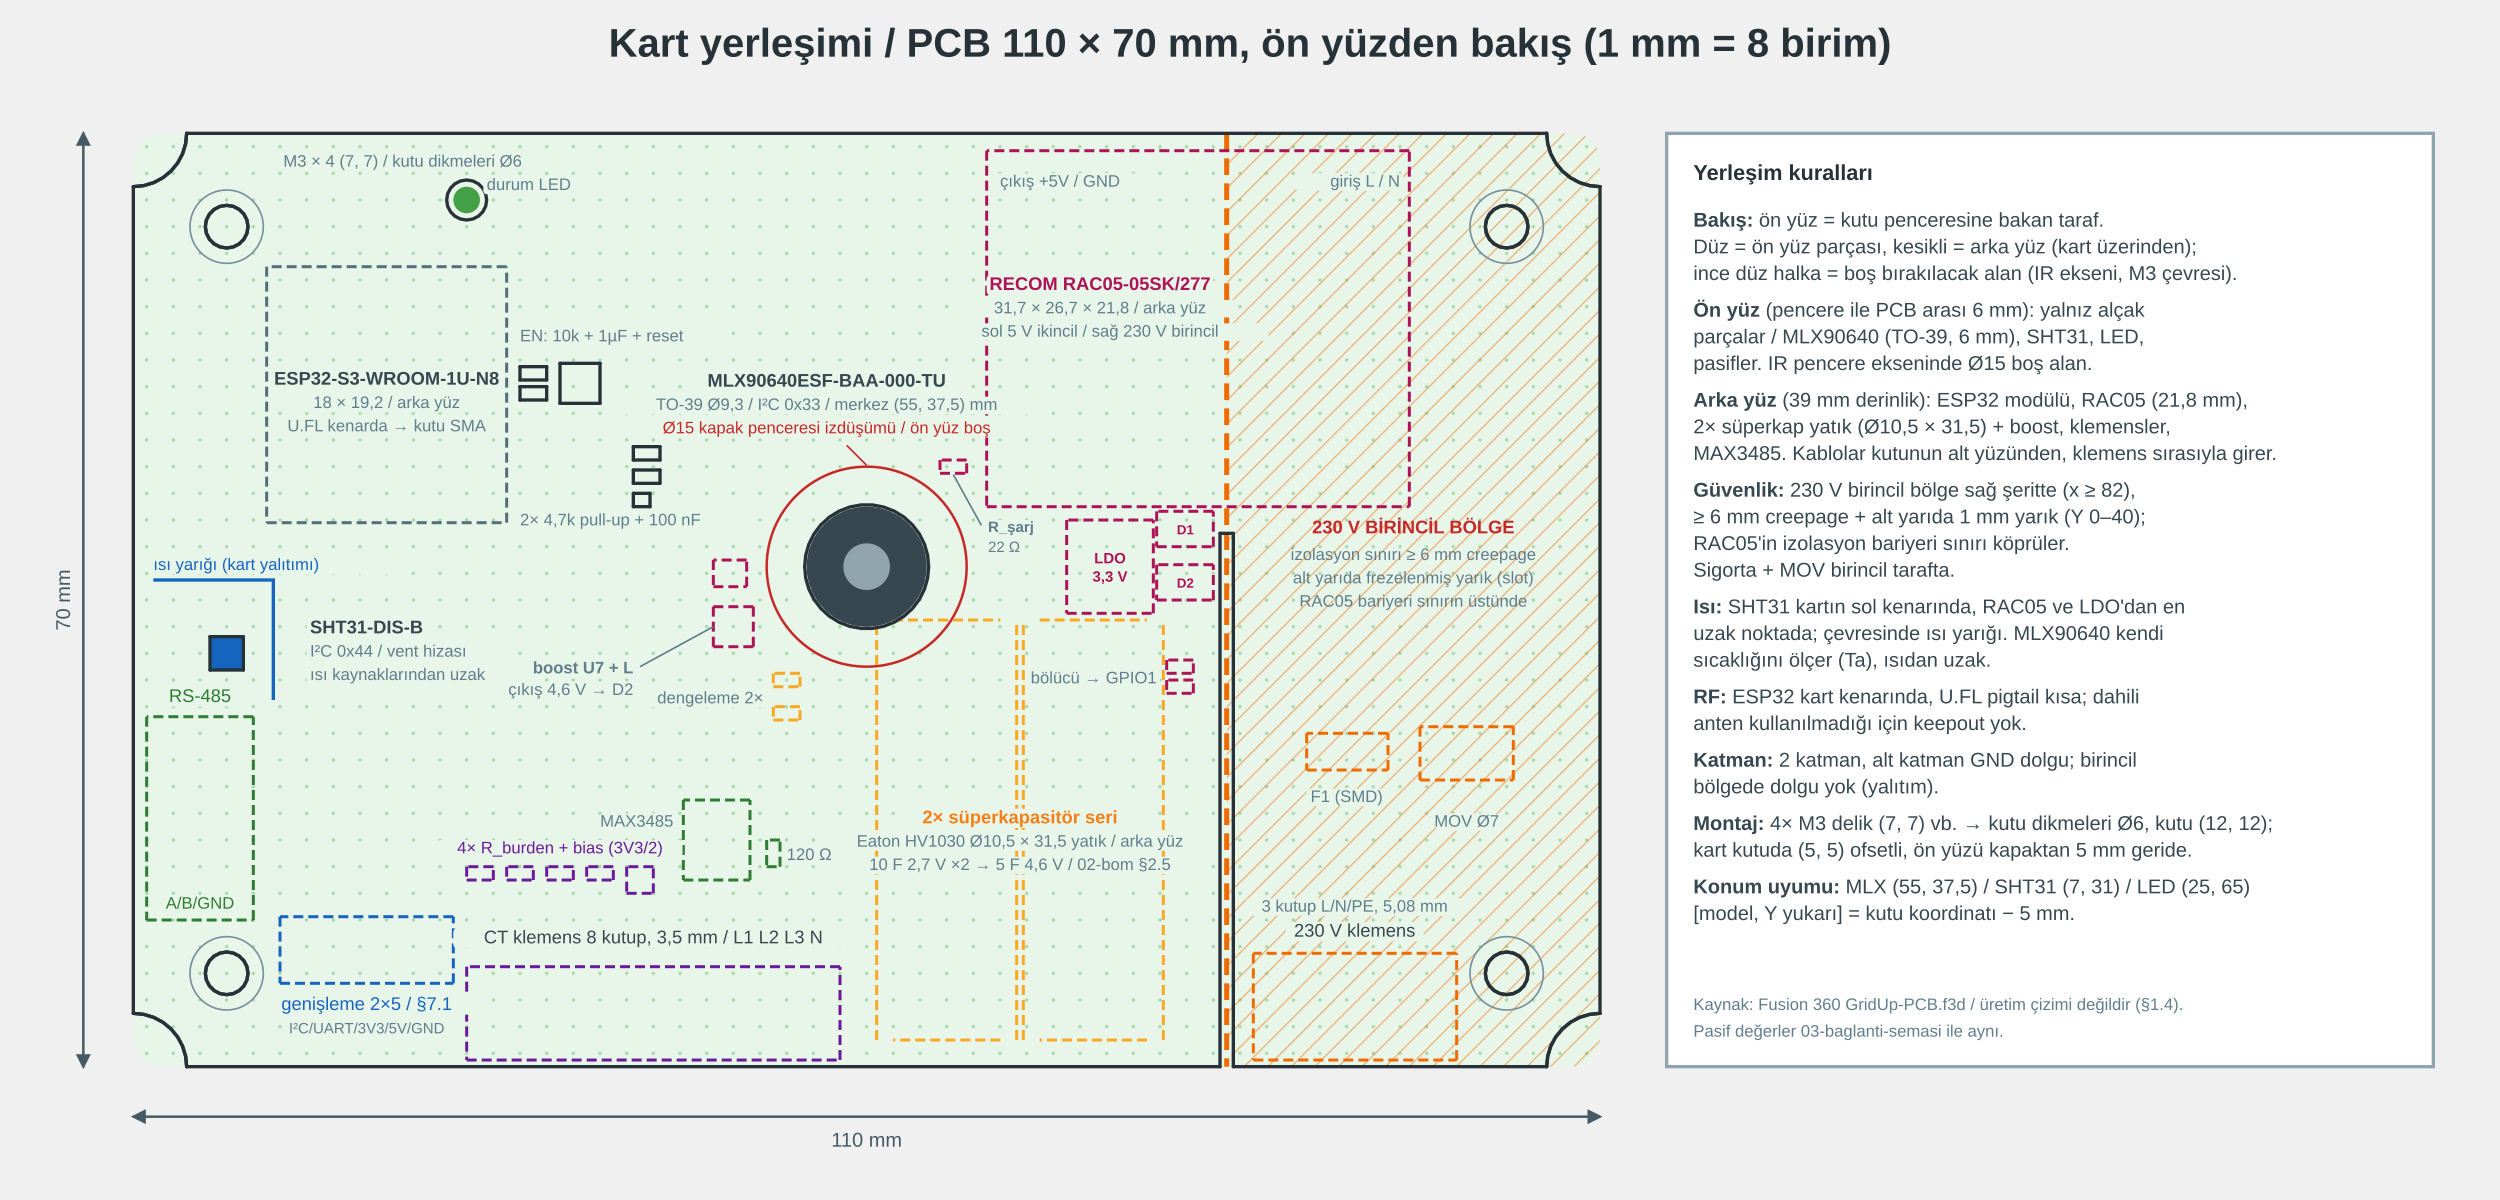
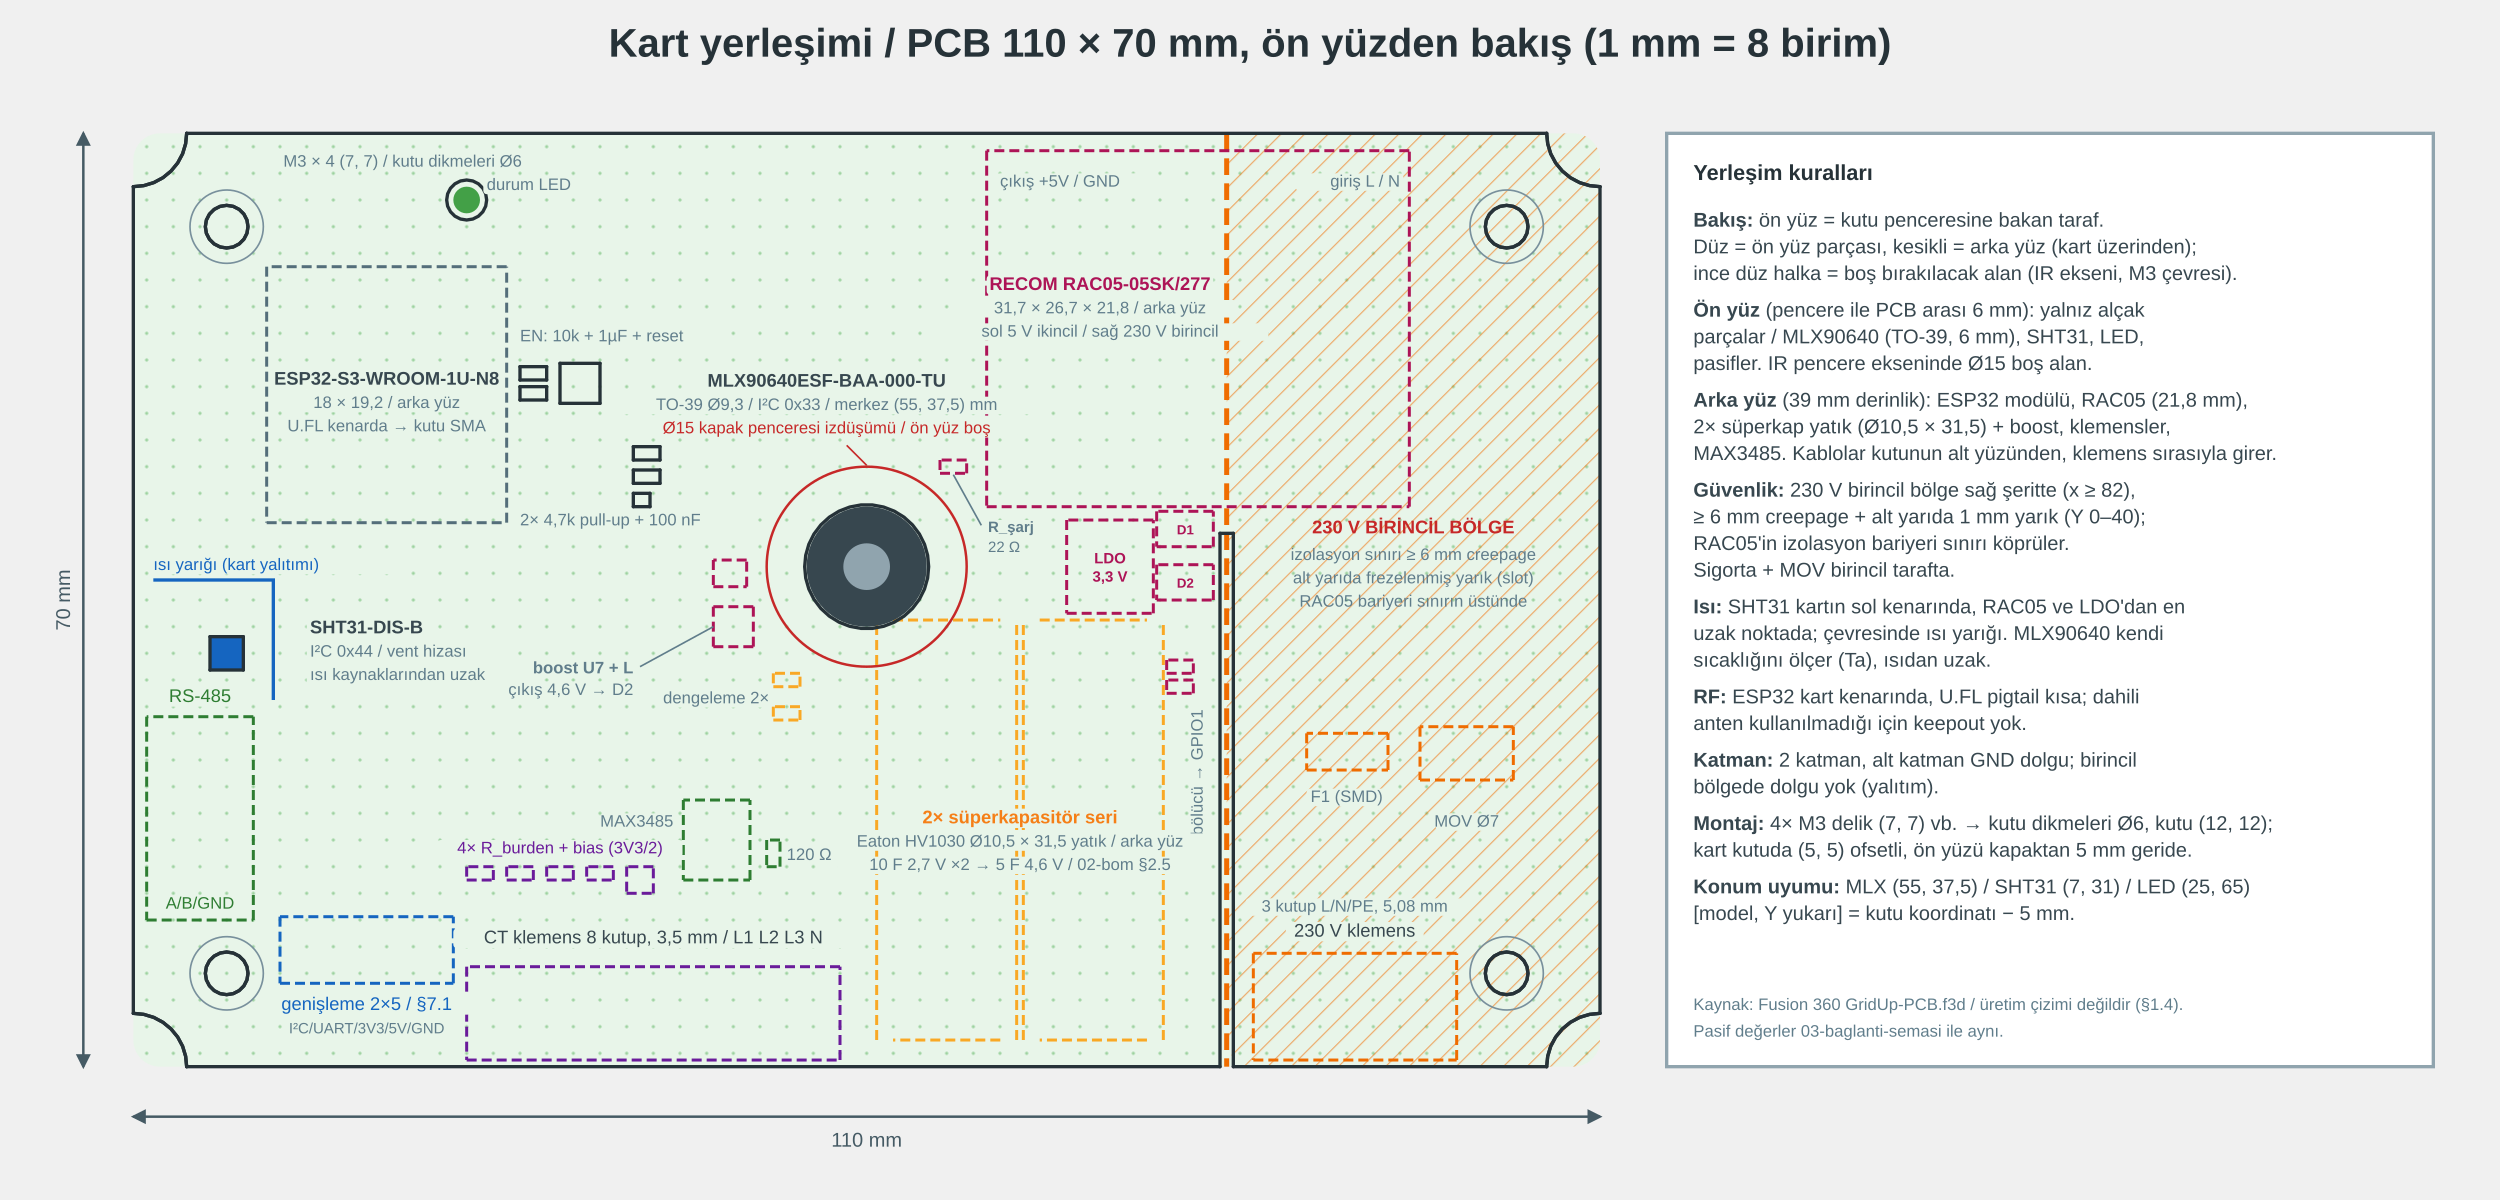
<svg xmlns="http://www.w3.org/2000/svg" viewBox="0 0 1500 720" width="100%" style="max-width:1100px;background:#fff;font-family:Arial,Helvetica,sans-serif">
  <defs>
    <marker id="dim" markerWidth="10" markerHeight="10" refX="5" refY="3" orient="auto-start-reverse">
      <path d="M0,0 L6,3 L0,6 z" fill="#455a64" />
    </marker>
    <marker id="arr" markerWidth="10" markerHeight="10" refX="6" refY="3" orient="auto">
      <path d="M0,0 L6,3 L0,6 z" fill="#c62828" />
    </marker>
  </defs>
  <text x="750" y="34" font-size="24" fill="#263238" text-anchor="middle" font-weight="700">Kart yerleşimi / PCB 110 × 70 mm, ön yüzden bakış (1 mm = 8 birim)</text>
  <defs>
    <pattern id="pcb" width="16" height="16" patternUnits="userSpaceOnUse">
      <rect width="16" height="16" fill="#e8f5e9" />
      <circle cx="8" cy="8" r="1" fill="#a5d6a7" />
    </pattern>
    <pattern id="hv" width="10" height="10" patternTransform="rotate(45)" patternUnits="userSpaceOnUse">
      <line x1="0" y1="0" x2="0" y2="10" stroke="#ef6c00" stroke-width="1.5" opacity="0.5" />
    </pattern>
  </defs>
  <rect x="80" y="80" width="880" height="560" rx="16" fill="url(#pcb)" />
  <rect x="736" y="80" width="224" height="560" rx="16" fill="url(#hv)" />
  <line x1="736" y1="80" x2="736" y2="640" stroke="#ef6c00" stroke-width="3" stroke-dasharray="10 5" />
  <text x="848" y="320" font-size="11" fill="#c62828" text-anchor="middle" font-weight="700">230 V BİRİNCİL BÖLGE</text>
  <text x="848" y="336" font-size="10" fill="#607d8b" text-anchor="middle">izolasyon sınırı ≥ 6 mm creepage</text>
  <text x="848" y="350" font-size="10" fill="#607d8b" text-anchor="middle">alt yarıda frezelenmiş yarık (slot)</text>
  <text x="848" y="364" font-size="10" fill="#607d8b" text-anchor="middle">RAC05 bariyeri sınırın üstünde</text>
  <circle cx="520" cy="340" r="60" fill="none" stroke="#c62828" stroke-width="1.5" />
  <circle cx="136" cy="584" r="22" fill="none" stroke="#78909c" stroke-width="1" />
  <circle cx="904" cy="584" r="22" fill="none" stroke="#78909c" stroke-width="1" />
  <circle cx="136" cy="136" r="22" fill="none" stroke="#78909c" stroke-width="1" />
  <circle cx="904" cy="136" r="22" fill="none" stroke="#78909c" stroke-width="1" />
  <text x="170" y="100" font-size="10" fill="#607d8b">M3 × 4 (7, 7) / kutu dikmeleri Ø6</text>
  <g fill="none" stroke-width="1.8" stroke-dasharray="6 3" stroke-linejoin="round">
    <polyline points="160,313.6 304,313.6" stroke="#546e7a" />
    <polyline points="304,313.6 304,160" stroke="#546e7a" />
    <polyline points="304,160 160,160" stroke="#546e7a" />
    <polyline points="160,160 160,313.6" stroke="#546e7a" />
    <polyline points="592,304 845.6,304" stroke="#ad1457" />
    <polyline points="845.6,304 845.6,90.4" stroke="#ad1457" />
    <polyline points="845.6,90.4 592,90.4" stroke="#ad1457" />
    <polyline points="592,90.4 592,304" stroke="#ad1457" />
    <polyline points="784,462 832.8,462" stroke="#ef6c00" />
    <polyline points="832.8,462 832.8,440" stroke="#ef6c00" />
    <polyline points="832.8,440 784,440" stroke="#ef6c00" />
    <polyline points="784,440 784,462" stroke="#ef6c00" />
    <polyline points="852,468 908,468" stroke="#ef6c00" />
    <polyline points="908,468 908,436" stroke="#ef6c00" />
    <polyline points="908,436 852,436" stroke="#ef6c00" />
    <polyline points="852,436 852,468" stroke="#ef6c00" />
    <polyline points="752,636 874,636" stroke="#ef6c00" />
    <polyline points="874,636 874,572" stroke="#ef6c00" />
    <polyline points="874,572 752,572" stroke="#ef6c00" />
    <polyline points="752,572 752,636" stroke="#ef6c00" />
    <polyline points="640,368 692,368" stroke="#ad1457" />
    <polyline points="692,368 692,312" stroke="#ad1457" />
    <polyline points="692,312 640,312" stroke="#ad1457" />
    <polyline points="640,312 640,368" stroke="#ad1457" />
    <polyline points="694,328 728,328" stroke="#ad1457" />
    <polyline points="728,328 728,306.8" stroke="#ad1457" />
    <polyline points="728,306.8 694,306.8" stroke="#ad1457" />
    <polyline points="694,306.8 694,328" stroke="#ad1457" />
    <polyline points="694,360 728,360" stroke="#ad1457" />
    <polyline points="728,360 728,338.8" stroke="#ad1457" />
    <polyline points="728,338.8 694,338.8" stroke="#ad1457" />
    <polyline points="694,338.8 694,360" stroke="#ad1457" />
    <polyline points="564,284 580,284" stroke="#ad1457" />
    <polyline points="580,284 580,276" stroke="#ad1457" />
    <polyline points="580,276 564,276" stroke="#ad1457" />
    <polyline points="564,276 564,284" stroke="#ad1457" />
    <polyline points="700,404 716,404" stroke="#ad1457" />
    <polyline points="716,404 716,396" stroke="#ad1457" />
    <polyline points="716,396 700,396" stroke="#ad1457" />
    <polyline points="700,396 700,404" stroke="#ad1457" />
    <polyline points="700,416 716,416" stroke="#ad1457" />
    <polyline points="716,416 716,408" stroke="#ad1457" />
    <polyline points="716,408 700,408" stroke="#ad1457" />
    <polyline points="700,408 700,416" stroke="#ad1457" />
    <polyline points="428,352 448,352" stroke="#ad1457" />
    <polyline points="448,352 448,336" stroke="#ad1457" />
    <polyline points="448,336 428,336" stroke="#ad1457" />
    <polyline points="428,336 428,352" stroke="#ad1457" />
    <polyline points="428,388 452,388" stroke="#ad1457" />
    <polyline points="452,388 452,364" stroke="#ad1457" />
    <polyline points="452,364 428,364" stroke="#ad1457" />
    <polyline points="428,364 428,388" stroke="#ad1457" />
    <polyline points="464,432 480,432" stroke="#f9a825" />
    <polyline points="480,432 480,424" stroke="#f9a825" />
    <polyline points="480,424 464,424" stroke="#f9a825" />
    <polyline points="464,424 464,432" stroke="#f9a825" />
    <polyline points="464,412 480,412" stroke="#f9a825" />
    <polyline points="480,412 480,404" stroke="#f9a825" />
    <polyline points="480,404 464,404" stroke="#f9a825" />
    <polyline points="464,404 464,412" stroke="#f9a825" />
    <polyline points="600.176,624 595,624 589,624 582.368,624 575.296,624 568,624 560.704,624 553.632,624 547,624 541,624 535.824,624" stroke="#f9a825" />
    <polyline points="535.824,372 541,372 547,372 553.632,372 560.704,372 568,372 575.296,372 582.368,372 589,372 595,372 600.176,372" stroke="#f9a825" />
    <polyline points="526,624 526,372" stroke="#f9a825" />
    <polyline points="610,624 610,372" stroke="#f9a825" />
    <polyline points="688.176,624 683,624 677,624 670.368,624 663.296,624 656,624 648.704,624 641.632,624 635,624 629,624 623.824,624" stroke="#f9a825" />
    <polyline points="623.824,372 629,372 635,372 641.632,372 648.704,372 656,372 663.296,372 670.368,372 677,372 683,372 688.176,372" stroke="#f9a825" />
    <polyline points="614,624 614,372" stroke="#f9a825" />
    <polyline points="698,624 698,372" stroke="#f9a825" />
    <polyline points="410,528 450,528" stroke="#2e7d32" />
    <polyline points="450,528 450,480" stroke="#2e7d32" />
    <polyline points="450,480 410,480" stroke="#2e7d32" />
    <polyline points="410,480 410,528" stroke="#2e7d32" />
    <polyline points="460,520 468,520" stroke="#2e7d32" />
    <polyline points="468,520 468,504" stroke="#2e7d32" />
    <polyline points="468,504 460,504" stroke="#2e7d32" />
    <polyline points="460,504 460,520" stroke="#2e7d32" />
    <polyline points="88,552 152,552" stroke="#2e7d32" />
    <polyline points="152,552 152,430" stroke="#2e7d32" />
    <polyline points="152,430 88,430" stroke="#2e7d32" />
    <polyline points="88,430 88,552" stroke="#2e7d32" />
    <polyline points="280,528 296,528" stroke="#6a1b9a" />
    <polyline points="296,528 296,520" stroke="#6a1b9a" />
    <polyline points="296,520 280,520" stroke="#6a1b9a" />
    <polyline points="280,520 280,528" stroke="#6a1b9a" />
    <polyline points="304,528 320,528" stroke="#6a1b9a" />
    <polyline points="320,528 320,520" stroke="#6a1b9a" />
    <polyline points="320,520 304,520" stroke="#6a1b9a" />
    <polyline points="304,520 304,528" stroke="#6a1b9a" />
    <polyline points="328,528 344,528" stroke="#6a1b9a" />
    <polyline points="344,528 344,520" stroke="#6a1b9a" />
    <polyline points="344,520 328,520" stroke="#6a1b9a" />
    <polyline points="328,520 328,528" stroke="#6a1b9a" />
    <polyline points="352,528 368,528" stroke="#6a1b9a" />
    <polyline points="368,528 368,520" stroke="#6a1b9a" />
    <polyline points="368,520 352,520" stroke="#6a1b9a" />
    <polyline points="352,520 352,528" stroke="#6a1b9a" />
    <polyline points="376,536 392,536" stroke="#6a1b9a" />
    <polyline points="392,536 392,520" stroke="#6a1b9a" />
    <polyline points="392,520 376,520" stroke="#6a1b9a" />
    <polyline points="376,520 376,536" stroke="#6a1b9a" />
    <polyline points="280,636 504,636" stroke="#6a1b9a" />
    <polyline points="504,636 504,580" stroke="#6a1b9a" />
    <polyline points="504,580 280,580" stroke="#6a1b9a" />
    <polyline points="280,580 280,636" stroke="#6a1b9a" />
    <polyline points="168,590 272,590" stroke="#1565c0" />
    <polyline points="272,590 272,550" stroke="#1565c0" />
    <polyline points="272,550 168,550" stroke="#1565c0" />
    <polyline points="168,550 168,590" stroke="#1565c0" />
  </g>
  <circle cx="520" cy="340" r="36" fill="#37474f" />
  <circle cx="520" cy="340" r="14" fill="#90a4ae" />
  <rect x="126" y="382" width="20" height="20" fill="#1565c0" />
  <circle cx="280" cy="120" r="8" fill="#43a047" />
  <g transform="translate(80,80)">
    <polyline points="32,0 31.38,6.24 29.57,12.25 26.61,17.78 22.62,22.62 17.78,26.61 12.25,29.57 6.24,31.38 0,32" fill="none" stroke="#263238" stroke-width="2" stroke-linejoin="round" stroke-linecap="round" />
    <polyline points="0,32 6.24,31.38 12.25,29.57 17.78,26.61 22.62,22.62 26.61,17.78 29.57,12.25 31.38,6.24 32,0" fill="none" stroke="#263238" stroke-width="2" stroke-linejoin="round" stroke-linecap="round" />
    <polyline points="32,560 31.38,553.76 29.57,547.75 26.61,542.22 22.62,537.38 17.78,533.39 12.25,530.43 6.24,528.62 0,528" fill="none" stroke="#263238" stroke-width="2" stroke-linejoin="round" stroke-linecap="round" />
    <polyline points="0,528 6.24,528.62 12.25,530.43 17.78,533.39 22.62,537.38 26.61,542.22 29.57,547.75 31.38,553.76 32,560" fill="none" stroke="#263238" stroke-width="2" stroke-linejoin="round" stroke-linecap="round" />
    <polyline points="660,240 660,560" fill="none" stroke="#263238" stroke-width="2" stroke-linejoin="round" stroke-linecap="round" />
    <polyline points="652,240 660,240" fill="none" stroke="#263238" stroke-width="2" stroke-linejoin="round" stroke-linecap="round" />
    <polyline points="652,560 652,240" fill="none" stroke="#263238" stroke-width="2" stroke-linejoin="round" stroke-linecap="round" />
    <polyline points="43.2,56 43.82,52.05 45.65,48.48 48.48,45.65 52.05,43.82 56,43.2 59.95,43.82 63.52,45.65 66.35,48.48 68.18,52.05 68.8,56 68.18,59.95 66.35,63.52 63.52,66.35 59.95,68.18 56,68.8 52.05,68.18 48.48,66.35 45.65,63.52 43.82,59.95 43.2,56" fill="none" stroke="#263238" stroke-width="2" stroke-linejoin="round" stroke-linecap="round" />
    <polyline points="43.2,56 43.82,59.95 45.65,63.52 48.48,66.35 52.05,68.18 56,68.8 59.95,68.18 63.52,66.35 66.35,63.52 68.18,59.95 68.8,56 68.18,52.05 66.35,48.48 63.52,45.65 59.95,43.82 56,43.2 52.05,43.82 48.48,45.65 45.65,48.48 43.82,52.05 43.2,56" fill="none" stroke="#263238" stroke-width="2" stroke-linejoin="round" stroke-linecap="round" />
    <polyline points="811.2,504 811.82,500.05 813.65,496.48 816.48,493.65 820.05,491.82 824,491.2 827.95,491.82 831.52,493.65 834.35,496.48 836.18,500.05 836.8,504 836.18,507.95 834.35,511.52 831.52,514.35 827.95,516.18 824,516.8 820.05,516.18 816.48,514.35 813.65,511.52 811.82,507.95 811.2,504" fill="none" stroke="#263238" stroke-width="2" stroke-linejoin="round" stroke-linecap="round" />
    <polyline points="811.2,504 811.82,507.95 813.65,511.52 816.48,514.35 820.05,516.18 824,516.8 827.95,516.18 831.52,514.35 834.35,511.52 836.18,507.95 836.8,504 836.18,500.05 834.35,496.48 831.52,493.65 827.95,491.82 824,491.2 820.05,491.82 816.48,493.65 813.65,496.48 811.82,500.05 811.2,504" fill="none" stroke="#263238" stroke-width="2" stroke-linejoin="round" stroke-linecap="round" />
    <polyline points="811.2,56 811.82,52.05 813.65,48.48 816.48,45.65 820.05,43.82 824,43.2 827.95,43.82 831.52,45.65 834.35,48.48 836.18,52.05 836.8,56 836.18,59.95 834.35,63.52 831.52,66.35 827.95,68.18 824,68.8 820.05,68.18 816.48,66.35 813.65,63.52 811.82,59.95 811.2,56" fill="none" stroke="#263238" stroke-width="2" stroke-linejoin="round" stroke-linecap="round" />
    <polyline points="811.2,56 811.82,59.95 813.65,63.52 816.48,66.35 820.05,68.18 824,68.8 827.95,68.18 831.52,66.35 834.35,63.52 836.18,59.95 836.8,56 836.18,52.05 834.35,48.48 831.52,45.65 827.95,43.82 824,43.2 820.05,43.82 816.48,45.65 813.65,48.48 811.82,52.05 811.2,56" fill="none" stroke="#263238" stroke-width="2" stroke-linejoin="round" stroke-linecap="round" />
    <polyline points="43.2,504 43.82,500.05 45.65,496.48 48.48,493.65 52.05,491.82 56,491.2 59.95,491.82 63.52,493.65 66.35,496.48 68.18,500.05 68.8,504 68.18,507.95 66.35,511.52 63.52,514.35 59.95,516.18 56,516.8 52.05,516.18 48.48,514.35 45.65,511.52 43.82,507.95 43.2,504" fill="none" stroke="#263238" stroke-width="2" stroke-linejoin="round" stroke-linecap="round" />
    <polyline points="43.2,504 43.82,507.95 45.65,511.52 48.48,514.35 52.05,516.18 56,516.8 59.95,516.18 63.52,514.35 66.35,511.52 68.18,507.95 68.8,504 68.18,500.05 66.35,496.48 63.52,493.65 59.95,491.82 56,491.2 52.05,491.82 48.48,493.65 45.65,496.48 43.82,500.05 43.2,504" fill="none" stroke="#263238" stroke-width="2" stroke-linejoin="round" stroke-linecap="round" />
    <polyline points="848,560 848.62,553.76 850.43,547.75 853.39,542.22 857.38,537.38 862.22,533.39 867.75,530.43 873.76,528.62 880,528" fill="none" stroke="#263238" stroke-width="2" stroke-linejoin="round" stroke-linecap="round" />
    <polyline points="880,528 873.76,528.62 867.75,530.43 862.22,533.39 857.38,537.38 853.39,542.22 850.43,547.75 848.62,553.76 848,560" fill="none" stroke="#263238" stroke-width="2" stroke-linejoin="round" stroke-linecap="round" />
    <polyline points="880,32 873.76,31.38 867.75,29.57 862.22,26.61 857.38,22.62 853.39,17.78 850.43,12.25 848.62,6.24 848,0" fill="none" stroke="#263238" stroke-width="2" stroke-linejoin="round" stroke-linecap="round" />
    <polyline points="848,0 848.62,6.24 850.43,12.25 853.39,17.78 857.38,22.62 862.22,26.61 867.75,29.57 873.76,31.38 880,32" fill="none" stroke="#263238" stroke-width="2" stroke-linejoin="round" stroke-linecap="round" />
    <polyline points="660,560 848,560" fill="none" stroke="#263238" stroke-width="2" stroke-linejoin="round" stroke-linecap="round" />
    <polyline points="32,560 652,560" fill="none" stroke="#263238" stroke-width="2" stroke-linejoin="round" stroke-linecap="round" />
    <polyline points="848,0 32,0" fill="none" stroke="#263238" stroke-width="2" stroke-linejoin="round" stroke-linecap="round" />
    <polyline points="0,32 0,528" fill="none" stroke="#263238" stroke-width="2" stroke-linejoin="round" stroke-linecap="round" />
    <polyline points="880,528 880,32" fill="none" stroke="#263238" stroke-width="2" stroke-linejoin="round" stroke-linecap="round" />
    <polyline points="402.8,260 403.43,266.83 405.31,273.44 408.37,279.58 412.51,285.06 417.58,289.69 423.42,293.3 429.82,295.78 436.57,297.04 443.43,297.04 450.18,295.78 456.58,293.3 462.42,289.69 467.49,285.06 471.63,279.58 474.69,273.44 476.57,266.83 477.2,260 476.57,253.17 474.69,246.56 471.63,240.42 467.49,234.94 462.42,230.31 456.58,226.7 450.18,224.22 443.43,222.96 436.57,222.96 429.82,224.22 423.42,226.7 417.58,230.31 412.51,234.94 408.37,240.42 405.31,246.56 403.43,253.17 402.8,260" fill="none" stroke="#263238" stroke-width="2" stroke-linejoin="round" stroke-linecap="round" />
    <polyline points="66,302 46,302" fill="none" stroke="#263238" stroke-width="2" stroke-linejoin="round" stroke-linecap="round" />
    <polyline points="66,322 66,302" fill="none" stroke="#263238" stroke-width="2" stroke-linejoin="round" stroke-linecap="round" />
    <polyline points="46,322 66,322" fill="none" stroke="#263238" stroke-width="2" stroke-linejoin="round" stroke-linecap="round" />
    <polyline points="46,302 46,322" fill="none" stroke="#263238" stroke-width="2" stroke-linejoin="round" stroke-linecap="round" />
    <polyline points="188,40 188.58,43.71 190.29,47.06 192.94,49.71 196.29,51.42 200,52 203.71,51.42 207.06,49.71 209.71,47.06 211.42,43.71 212,40 211.42,36.29 209.71,32.94 207.06,30.29 203.71,28.58 200,28 196.29,28.58 192.94,30.29 190.29,32.94 188.58,36.29 188,40" fill="none" stroke="#263238" stroke-width="2" stroke-linejoin="round" stroke-linecap="round" />
    <polyline points="316,188 300,188" fill="none" stroke="#263238" stroke-width="2" stroke-linejoin="round" stroke-linecap="round" />
    <polyline points="316,196 316,188" fill="none" stroke="#263238" stroke-width="2" stroke-linejoin="round" stroke-linecap="round" />
    <polyline points="300,196 316,196" fill="none" stroke="#263238" stroke-width="2" stroke-linejoin="round" stroke-linecap="round" />
    <polyline points="300,188 300,196" fill="none" stroke="#263238" stroke-width="2" stroke-linejoin="round" stroke-linecap="round" />
    <polyline points="316,202 300,202" fill="none" stroke="#263238" stroke-width="2" stroke-linejoin="round" stroke-linecap="round" />
    <polyline points="316,210 316,202" fill="none" stroke="#263238" stroke-width="2" stroke-linejoin="round" stroke-linecap="round" />
    <polyline points="300,210 316,210" fill="none" stroke="#263238" stroke-width="2" stroke-linejoin="round" stroke-linecap="round" />
    <polyline points="300,202 300,210" fill="none" stroke="#263238" stroke-width="2" stroke-linejoin="round" stroke-linecap="round" />
    <polyline points="310,216 300,216" fill="none" stroke="#263238" stroke-width="2" stroke-linejoin="round" stroke-linecap="round" />
    <polyline points="310,224 310,216" fill="none" stroke="#263238" stroke-width="2" stroke-linejoin="round" stroke-linecap="round" />
    <polyline points="300,224 310,224" fill="none" stroke="#263238" stroke-width="2" stroke-linejoin="round" stroke-linecap="round" />
    <polyline points="300,216 300,224" fill="none" stroke="#263238" stroke-width="2" stroke-linejoin="round" stroke-linecap="round" />
    <polyline points="248,140 232,140" fill="none" stroke="#263238" stroke-width="2" stroke-linejoin="round" stroke-linecap="round" />
    <polyline points="248,148 248,140" fill="none" stroke="#263238" stroke-width="2" stroke-linejoin="round" stroke-linecap="round" />
    <polyline points="232,148 248,148" fill="none" stroke="#263238" stroke-width="2" stroke-linejoin="round" stroke-linecap="round" />
    <polyline points="232,140 232,148" fill="none" stroke="#263238" stroke-width="2" stroke-linejoin="round" stroke-linecap="round" />
    <polyline points="248,152 232,152" fill="none" stroke="#263238" stroke-width="2" stroke-linejoin="round" stroke-linecap="round" />
    <polyline points="248,160 248,152" fill="none" stroke="#263238" stroke-width="2" stroke-linejoin="round" stroke-linecap="round" />
    <polyline points="232,160 248,160" fill="none" stroke="#263238" stroke-width="2" stroke-linejoin="round" stroke-linecap="round" />
    <polyline points="232,152 232,160" fill="none" stroke="#263238" stroke-width="2" stroke-linejoin="round" stroke-linecap="round" />
    <polyline points="280,138 256,138" fill="none" stroke="#263238" stroke-width="2" stroke-linejoin="round" stroke-linecap="round" />
    <polyline points="280,162 280,138" fill="none" stroke="#263238" stroke-width="2" stroke-linejoin="round" stroke-linecap="round" />
    <polyline points="256,162 280,162" fill="none" stroke="#263238" stroke-width="2" stroke-linejoin="round" stroke-linecap="round" />
    <polyline points="256,138 256,162" fill="none" stroke="#263238" stroke-width="2" stroke-linejoin="round" stroke-linecap="round" />
  </g>
  <rect x="421.4" y="223.2" width="149.2" height="11.6" rx="2" fill="#e8f5e9" />
  <text x="496" y="232" font-size="11" fill="#37474f" text-anchor="middle" font-weight="700">MLX90640ESF-BAA-000-TU</text>
  <rect x="373" y="238" width="246" height="10.5" rx="2" fill="#e8f5e9" />
  <text x="496" y="246" font-size="10" fill="#607d8b" text-anchor="middle">TO-39 Ø9,3 / I²C 0x33 / merkez (55, 37,5) mm</text>
  <rect x="381.2" y="252" width="229.5" height="10.5" rx="2" fill="#e8f5e9" />
  <text x="496" y="260" font-size="10" fill="#c62828" text-anchor="middle">Ø15 kapak penceresi izdüşümü / ön yüz boş</text>
  <line x1="508" y1="267.2" x2="520" y2="279.2" stroke="#c62828" stroke-width="1" />
  <rect x="310" y="307.2" width="136" height="10.5" rx="2" fill="#e8f5e9" />
  <text x="312" y="315.2" font-size="10" fill="#607d8b">2× 4,7k pull-up + 100 nF</text>
  <rect x="184" y="371.2" width="76.6" height="11.6" rx="2" fill="#e8f5e9" />
  <text x="186" y="380" font-size="11" fill="#37474f" font-weight="700">SHT31-DIS-B</text>
  <rect x="184" y="386" width="125" height="10.5" rx="2" fill="#e8f5e9" />
  <text x="186" y="394" font-size="10" fill="#607d8b">I²C 0x44 / vent hizası</text>
  <rect x="184" y="400" width="130.5" height="10.5" rx="2" fill="#e8f5e9" />
  <text x="186" y="408" font-size="10" fill="#607d8b">ısı kaynaklarından uzak</text>
  <path d="M92 348 h72 v72" fill="none" stroke="#1565c0" stroke-width="2" />
  <rect x="90" y="334" width="147" height="10.5" rx="2" fill="#e8f5e9" />
  <text x="92" y="342" font-size="10" fill="#1565c0">ısı yarığı (kart yalıtımı)</text>
  <rect x="290" y="106" width="53.5" height="10.5" rx="2" fill="#e8f5e9" />
  <text x="292" y="114" font-size="10" fill="#607d8b">durum LED</text>
  <rect x="310" y="196.8" width="119.5" height="10.5" rx="2" fill="#e8f5e9" />
  <text x="312" y="204.8" font-size="10" fill="#607d8b">EN: 10k + 1µF + reset</text>
  <rect x="164" y="222" width="136" height="11.6" rx="2" fill="#e8f5e9" />
  <text x="232" y="230.8" font-size="11" fill="#37474f" text-anchor="middle" font-weight="700">ESP32-S3-WROOM-1U-N8</text>
  <rect x="175" y="236.8" width="114" height="10.5" rx="2" fill="#e8f5e9" />
  <text x="232" y="244.8" font-size="10" fill="#607d8b" text-anchor="middle">18 × 19,2 / arka yüz</text>
  <rect x="166.8" y="250.8" width="130.5" height="10.5" rx="2" fill="#e8f5e9" />
  <text x="232" y="258.8" font-size="10" fill="#607d8b" text-anchor="middle">U.FL kenarda → kutu SMA</text>
  <rect x="592" y="165.2" width="136" height="11.6" rx="2" fill="#e8f5e9" />
  <text x="660" y="174" font-size="11" fill="#ad1457" text-anchor="middle" font-weight="700">RECOM RAC05-05SK/277</text>
  <rect x="578.2" y="180" width="163.5" height="10.5" rx="2" fill="#e8f5e9" />
  <text x="660" y="188" font-size="10" fill="#607d8b" text-anchor="middle">31,7 × 26,7 × 21,8 / arka yüz</text>
  <rect x="559" y="194" width="202" height="10.5" rx="2" fill="#e8f5e9" />
  <text x="660" y="202" font-size="10" fill="#607d8b" text-anchor="middle">sol 5 V ikincil / sağ 230 V birincil</text>
  <rect x="598" y="104" width="86.5" height="10.5" rx="2" fill="#e8f5e9" />
  <text x="600" y="112" font-size="10" fill="#607d8b">çıkış +5V / GND</text>
  <rect x="777.5" y="104" width="64.5" height="10.5" rx="2" fill="#e8f5e9" />
  <text x="840" y="112" font-size="10" fill="#607d8b" text-anchor="end">giriş L / N</text>
  <rect x="784" y="473.2" width="48" height="10.5" rx="2" fill="#e8f5e9" />
  <text x="808" y="481.2" font-size="10" fill="#607d8b" text-anchor="middle">F1 (SMD)</text>
  <rect x="861.5" y="488" width="37" height="10.5" rx="2" fill="#e8f5e9" />
  <text x="880" y="496" font-size="10" fill="#607d8b" text-anchor="middle">MOV Ø7</text>
  <rect x="771.5" y="553.2" width="82.7" height="11.6" rx="2" fill="#e8f5e9" />
  <text x="812.8" y="562" font-size="11" fill="#37474f" text-anchor="middle">230 V klemens</text>
  <rect x="747.5" y="539" width="130.5" height="10.5" rx="2" fill="#e8f5e9" />
  <text x="812.8" y="547" font-size="10" fill="#607d8b" text-anchor="middle">3 kutup L/N/PE, 5,08 mm</text>
  <text x="666" y="338" font-size="9" fill="#ad1457" text-anchor="middle" font-weight="700">LDO</text>
  <text x="666" y="349" font-size="9" fill="#ad1457" text-anchor="middle" font-weight="700">3,3 V</text>
  <text x="711.2" y="320.6" font-size="8" fill="#ad1457" text-anchor="middle" font-weight="700">D1</text>
  <text x="711.2" y="352.6" font-size="8" fill="#ad1457" text-anchor="middle" font-weight="700">D2</text>
  <line x1="572" y1="284.8" x2="588.8" y2="315.2" stroke="#607d8b" stroke-width="1" />
  <rect x="590.8" y="312" width="36.4" height="9.5" rx="2" fill="#e8f5e9" />
  <text x="592.8" y="319.2" font-size="9" fill="#607d8b" font-weight="700">R_şarj</text>
  <rect x="590.8" y="324" width="23.8" height="9.5" rx="2" fill="#e8f5e9" />
  <text x="592.8" y="331.2" font-size="9" fill="#607d8b">22 Ω</text>
-   <rect x="615" y="402" width="81" height="10.5" rx="2" fill="#e8f5e9" />
-   <text x="694" y="410" font-size="10" fill="#607d8b" text-anchor="end">bölücü → GPIO1</text>
+   <text x="721.6" y="425.6" font-size="10" fill="#607d8b" text-anchor="end" transform="rotate(-90 721.6 425.6)">bölücü → GPIO1</text>
  <rect x="537.4" y="485.2" width="149.2" height="11.6" rx="2" fill="#e8f5e9" />
  <text x="612" y="494" font-size="11" fill="#f57f17" text-anchor="middle" font-weight="700">2× süperkapasitör seri</text>
  <rect x="494.5" y="500" width="235" height="10.5" rx="2" fill="#e8f5e9" />
  <text x="612" y="508" font-size="10" fill="#607d8b" text-anchor="middle">Eaton HV1030 Ø10,5 × 31,5 yatık / arka yüz</text>
  <rect x="502.8" y="514" width="218.5" height="10.5" rx="2" fill="#e8f5e9" />
  <text x="612" y="522" font-size="10" fill="#607d8b" text-anchor="middle">10 F 2,7 V ×2 → 5 F 4,6 V / 02-bom §2.5</text>
  <line x1="428" y1="376" x2="384" y2="400" stroke="#607d8b" stroke-width="1" />
  <rect x="306" y="396" width="76" height="10.5" rx="2" fill="#e8f5e9" />
  <text x="380" y="404" font-size="10" fill="#607d8b" text-anchor="end" font-weight="700">boost U7 + L</text>
  <rect x="290" y="409" width="92" height="10.5" rx="2" fill="#e8f5e9" />
  <text x="380" y="417" font-size="10" fill="#607d8b" text-anchor="end">çıkış 4,6 V → D2</text>
-   <rect x="390" y="414" width="70" height="10.5" rx="2" fill="#e8f5e9" />
-   <text x="458" y="422" font-size="10" fill="#607d8b" text-anchor="end">dengeleme 2×</text>
+   <rect x="393.5" y="414" width="70" height="10.5" rx="2" fill="#e8f5e9" />
+   <text x="461.5" y="422" font-size="10" fill="#607d8b" text-anchor="end">dengeleme 2×</text>
  <rect x="363.5" y="488" width="42.5" height="10.5" rx="2" fill="#e8f5e9" />
  <text x="404" y="496" font-size="10" fill="#607d8b" text-anchor="end">MAX3485</text>
  <rect x="470" y="508" width="31.5" height="10.5" rx="2" fill="#e8f5e9" />
  <text x="472" y="516" font-size="10" fill="#607d8b">120 Ω</text>
  <rect x="99.8" y="412.4" width="40.3" height="11.6" rx="2" fill="#e8f5e9" />
  <text x="120" y="421.2" font-size="11" fill="#2e7d32" text-anchor="middle">RS-485</text>
  <rect x="98.8" y="537.2" width="42.5" height="10.5" rx="2" fill="#e8f5e9" />
  <text x="120" y="545.2" font-size="10" fill="#2e7d32" text-anchor="middle">A/B/GND</text>
  <rect x="262.5" y="504" width="147" height="10.5" rx="2" fill="#e8f5e9" />
  <text x="336" y="512" font-size="10" fill="#6a1b9a" text-anchor="middle">4× R_burden + bias (3V3/2)</text>
  <rect x="272" y="557.2" width="240" height="11.6" rx="2" fill="#e8f5e9" />
  <text x="392" y="566" font-size="11" fill="#37474f" text-anchor="middle">CT klemens 8 kutup, 3,5 mm / L1 L2 L3 N</text>
  <rect x="157.5" y="597.2" width="125" height="11.6" rx="2" fill="#e8f5e9" />
  <text x="220" y="606" font-size="11" fill="#1565c0" text-anchor="middle">genişleme 2×5 / §7.1</text>
  <rect x="171" y="612.8" width="98.1" height="9.5" rx="2" fill="#e8f5e9" />
  <text x="220" y="620" font-size="9" fill="#607d8b" text-anchor="middle">I²C/UART/3V3/5V/GND</text>
  <line x1="80" y1="670" x2="960" y2="670" stroke="#455a64" stroke-width="1.5" marker-start="url(#dim)" marker-end="url(#dim)" />
  <text x="520" y="688" font-size="12" fill="#455a64" text-anchor="middle">110 mm</text>
  <line x1="50" y1="80" x2="50" y2="640" stroke="#455a64" stroke-width="1.5" marker-start="url(#dim)" marker-end="url(#dim)" />
  <text x="42" y="360" font-size="12" fill="#455a64" text-anchor="middle" transform="rotate(-90 42 360)">70 mm</text>
  <rect x="1000" y="80" width="460" height="560" fill="#fff" stroke="#90a4ae" stroke-width="2" />
  <text x="1016" y="108" font-size="13" fill="#263238" font-weight="700">Yerleşim kuralları</text>
  <text x="1016" y="136" font-size="12" fill="#37474f">
    <tspan font-weight="700">Bakış:</tspan> ön yüz = kutu penceresine bakan taraf.</text>
  <text x="1016" y="152" font-size="12" fill="#37474f">Düz = ön yüz parçası, kesikli = arka yüz (kart üzerinden);</text>
  <text x="1016" y="168" font-size="12" fill="#37474f">ince düz halka = boş bırakılacak alan (IR ekseni, M3 çevresi).</text>
  <text x="1016" y="190" font-size="12" fill="#37474f">
    <tspan font-weight="700">Ön yüz</tspan> (pencere ile PCB arası 6 mm): yalnız alçak</text>
  <text x="1016" y="206" font-size="12" fill="#37474f">parçalar / MLX90640 (TO-39, 6 mm), SHT31, LED,</text>
  <text x="1016" y="222" font-size="12" fill="#37474f">pasifler. IR pencere ekseninde Ø15 boş alan.</text>
  <text x="1016" y="244" font-size="12" fill="#37474f">
    <tspan font-weight="700">Arka yüz</tspan> (39 mm derinlik): ESP32 modülü, RAC05 (21,8 mm),</text>
  <text x="1016" y="260" font-size="12" fill="#37474f">2× süperkap yatık (Ø10,5 × 31,5) + boost, klemensler,</text>
  <text x="1016" y="276" font-size="12" fill="#37474f">MAX3485. Kablolar kutunun alt yüzünden, klemens sırasıyla girer.</text>
  <text x="1016" y="298" font-size="12" fill="#37474f">
    <tspan font-weight="700">Güvenlik:</tspan> 230 V birincil bölge sağ şeritte (x ≥ 82),</text>
  <text x="1016" y="314" font-size="12" fill="#37474f">≥ 6 mm creepage + alt yarıda 1 mm yarık (Y 0–40);</text>
  <text x="1016" y="330" font-size="12" fill="#37474f">RAC05'in izolasyon bariyeri sınırı köprüler.</text>
  <text x="1016" y="346" font-size="12" fill="#37474f">Sigorta + MOV birincil tarafta.</text>
  <text x="1016" y="368" font-size="12" fill="#37474f">
    <tspan font-weight="700">Isı:</tspan> SHT31 kartın sol kenarında, RAC05 ve LDO'dan en</text>
  <text x="1016" y="384" font-size="12" fill="#37474f">uzak noktada; çevresinde ısı yarığı. MLX90640 kendi</text>
  <text x="1016" y="400" font-size="12" fill="#37474f">sıcaklığını ölçer (Ta), ısıdan uzak.</text>
  <text x="1016" y="422" font-size="12" fill="#37474f">
    <tspan font-weight="700">RF:</tspan> ESP32 kart kenarında, U.FL pigtail kısa; dahili</text>
  <text x="1016" y="438" font-size="12" fill="#37474f">anten kullanılmadığı için keepout yok.</text>
  <text x="1016" y="460" font-size="12" fill="#37474f">
    <tspan font-weight="700">Katman:</tspan> 2 katman, alt katman GND dolgu; birincil</text>
  <text x="1016" y="476" font-size="12" fill="#37474f">bölgede dolgu yok (yalıtım).</text>
  <text x="1016" y="498" font-size="12" fill="#37474f">
    <tspan font-weight="700">Montaj:</tspan> 4× M3 delik (7, 7) vb. → kutu dikmeleri Ø6, kutu (12, 12);</text>
  <text x="1016" y="514" font-size="12" fill="#37474f">kart kutuda (5, 5) ofsetli, ön yüzü kapaktan 5 mm geride.</text>
  <text x="1016" y="536" font-size="12" fill="#37474f">
    <tspan font-weight="700">Konum uyumu:</tspan> MLX (55, 37,5) / SHT31 (7, 31) / LED (25, 65)</text>
  <text x="1016" y="552" font-size="12" fill="#37474f">[model, Y yukarı] = kutu koordinatı − 5 mm.</text>
  <text x="1016" y="606" font-size="10" fill="#607d8b">Kaynak: Fusion 360 GridUp-PCB.f3d / üretim çizimi değildir (§1.4).</text>
  <text x="1016" y="622" font-size="10" fill="#607d8b">Pasif değerler 03-baglanti-semasi ile aynı.</text>
</svg>
